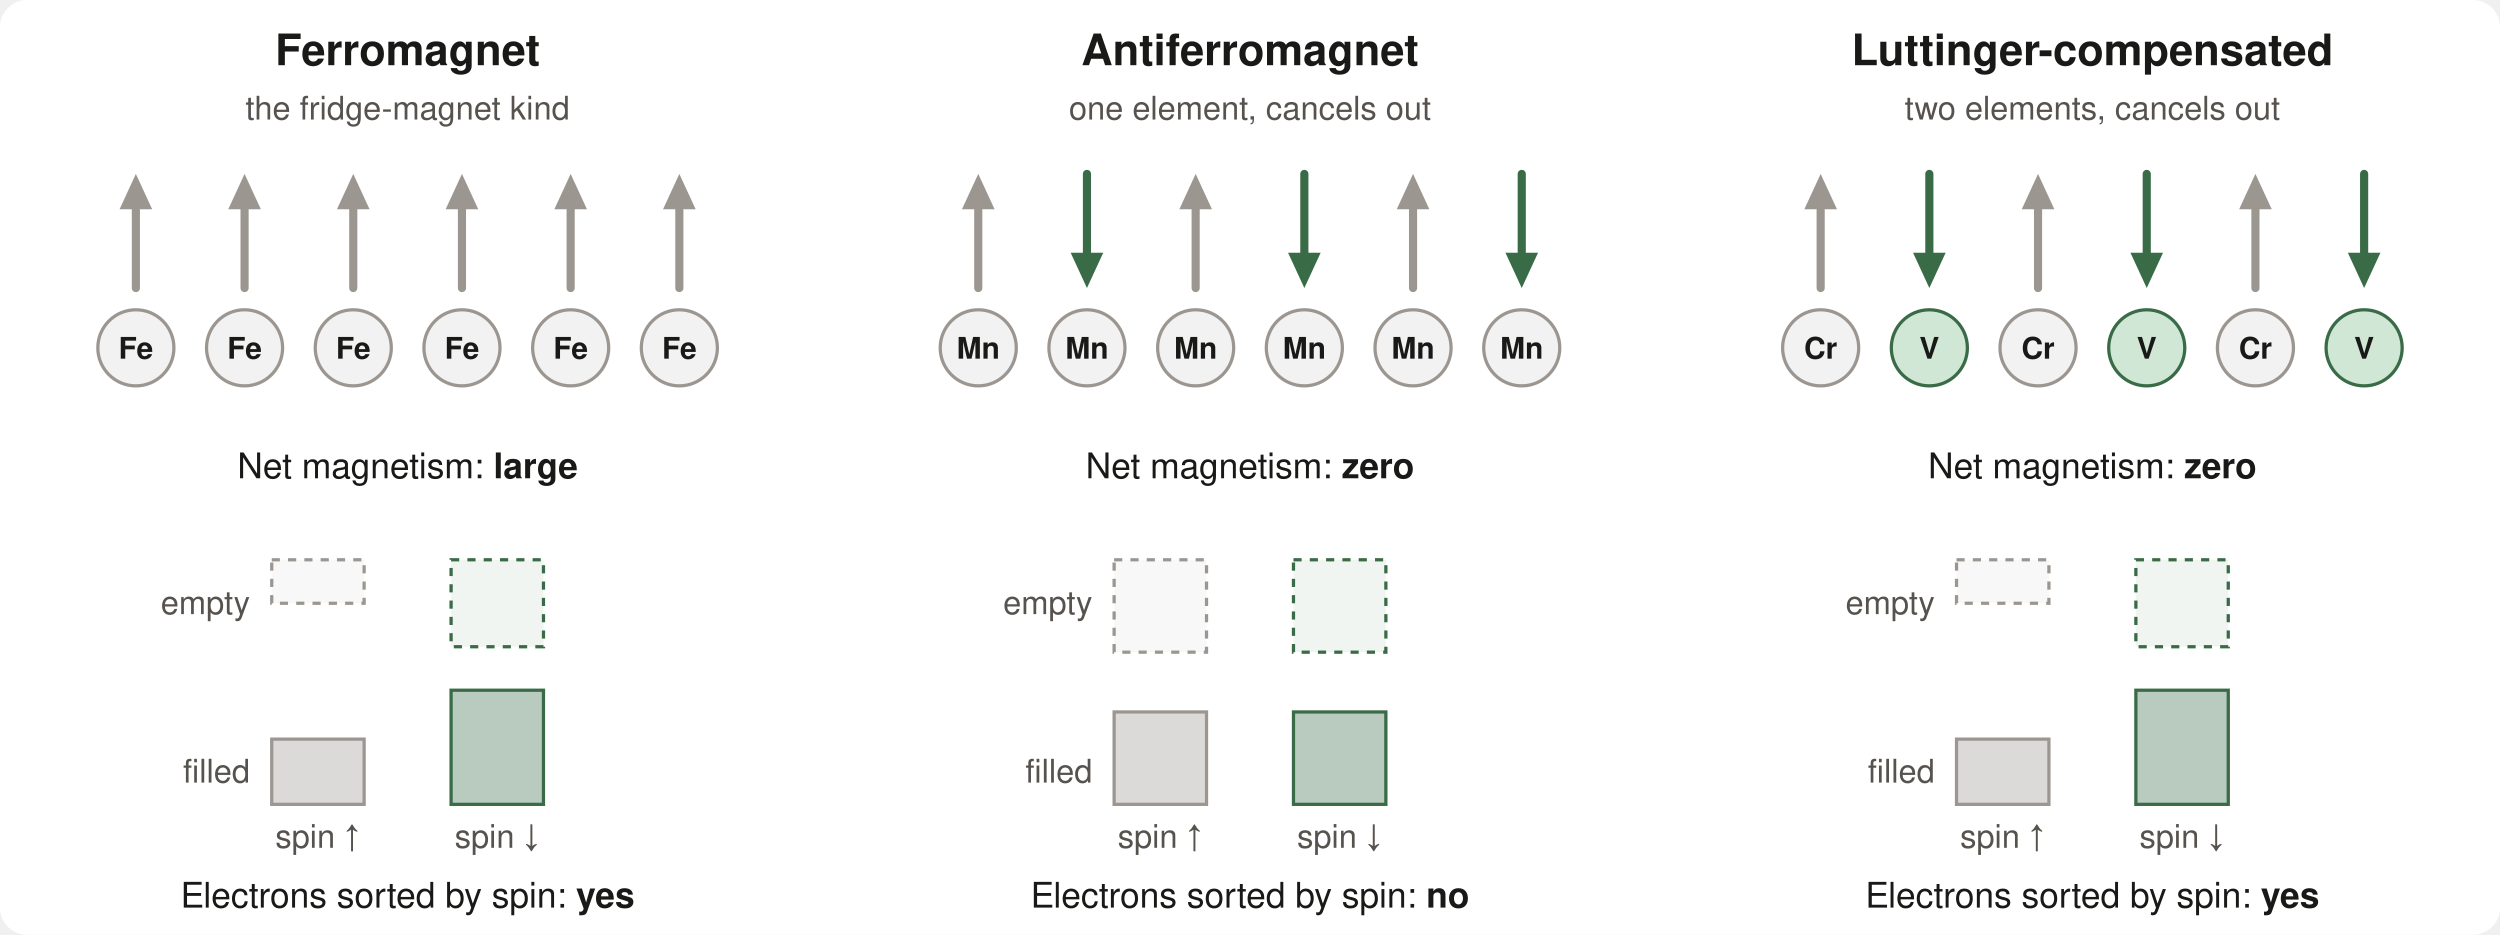
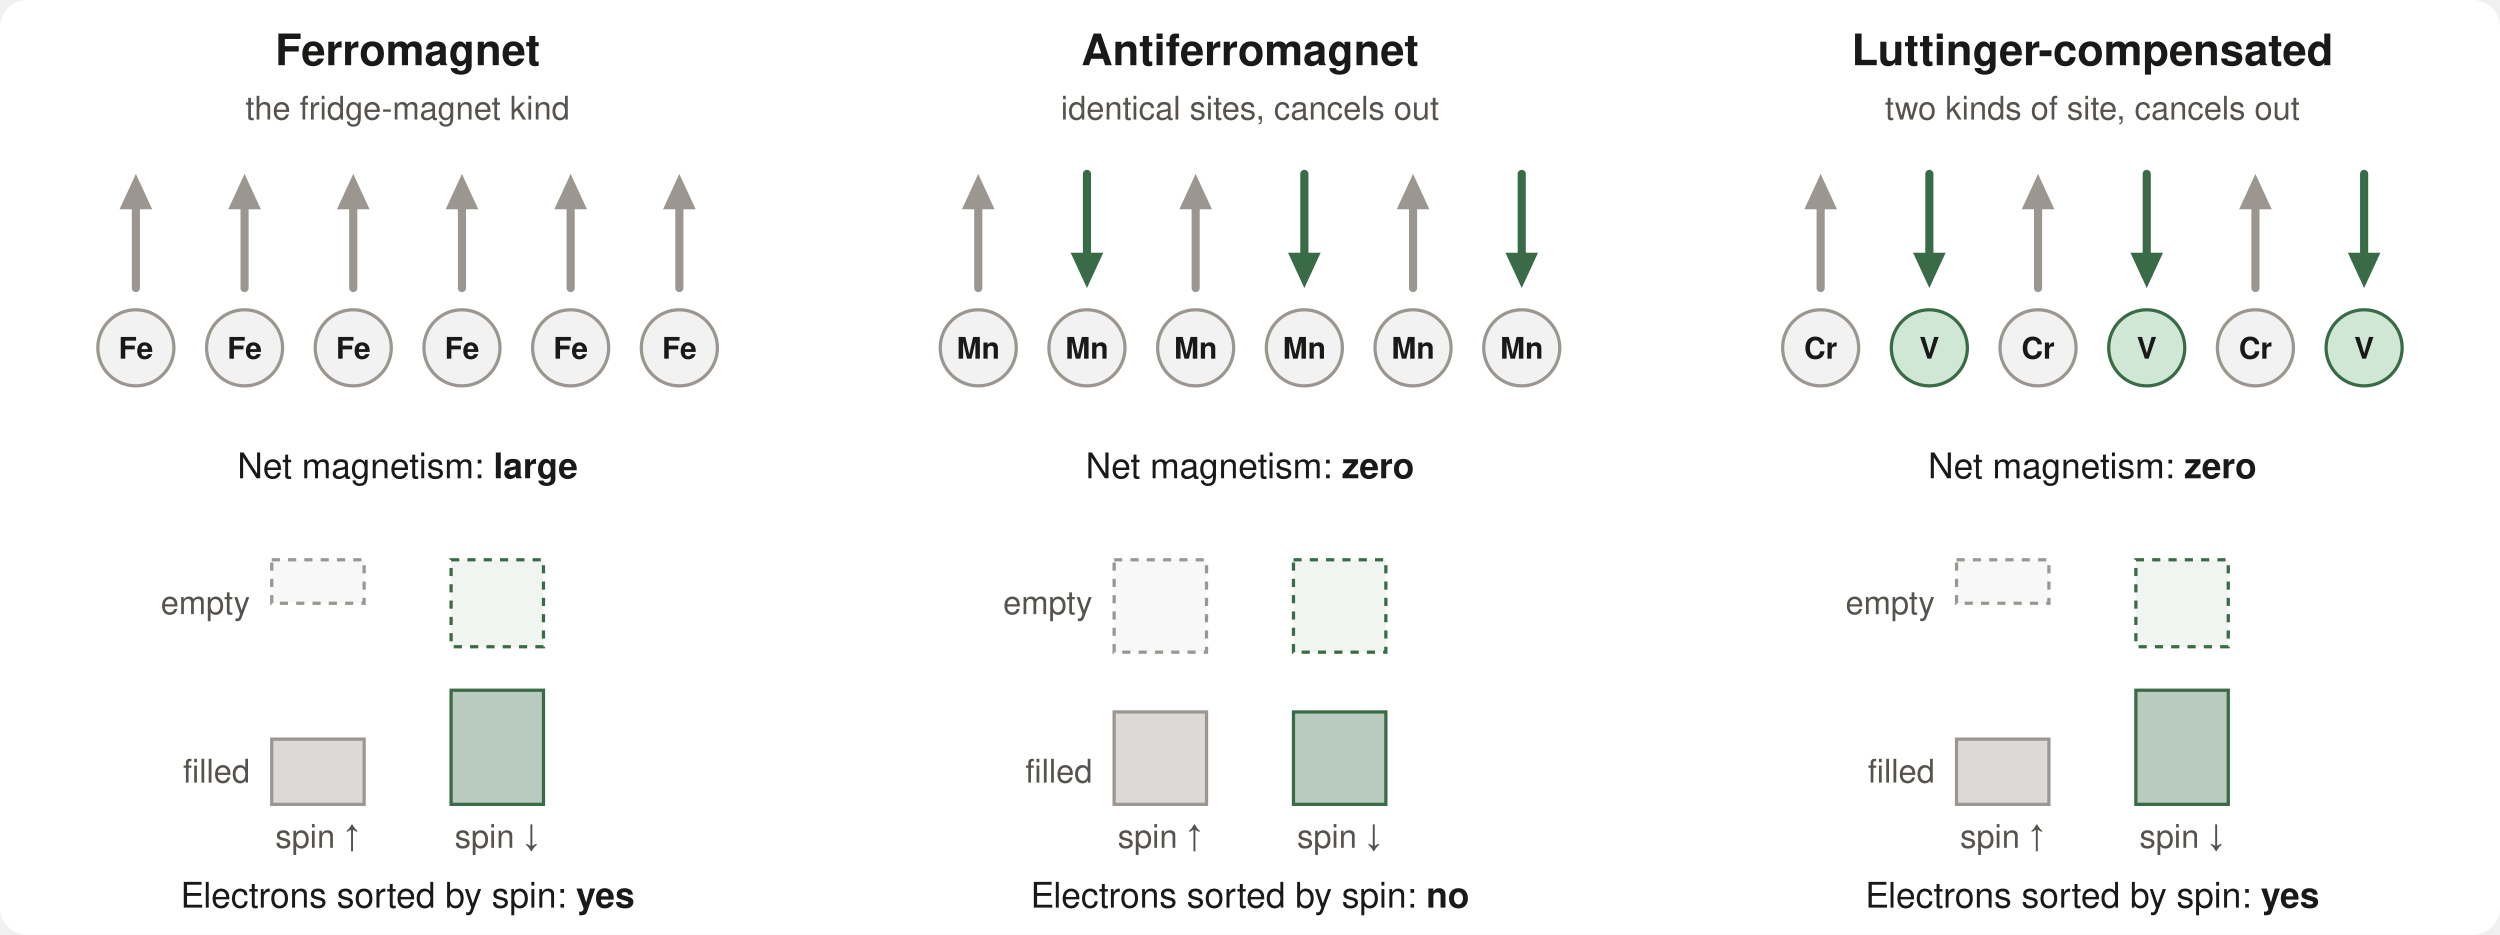
<svg xmlns="http://www.w3.org/2000/svg" viewBox="0 0 920 344" width="920" height="344">
  <style>
.f-text{font:13px/1.2 'Söhne',-apple-system,'Segoe UI',Helvetica,Arial,sans-serif;fill:#191917}
.f-title{font:700 16px 'Söhne',-apple-system,'Segoe UI',Helvetica,Arial,sans-serif;fill:#191917}
.f-sub,.f-small{font:12px 'Söhne',-apple-system,'Segoe UI',Helvetica,Arial,sans-serif;fill:#56524e}
.f-strong{font-weight:700}.f-strong-t{font:700 13px 'Söhne',-apple-system,'Segoe UI',Helvetica,Arial,sans-serif;fill:#191917}
.f-atom{font:600 11px 'Söhne',-apple-system,'Segoe UI',Helvetica,Arial,sans-serif;fill:#191917}
.s-up{stroke:#9c9691}.s-up-fill{fill:#9c9691}.s-dn{stroke:#386b46}.s-dn-fill{fill:#386b46}
.f-stroke3{stroke-width:3;stroke-linecap:round}.f-stroke2{stroke-width:1.5}
.atom-n{fill:#f3f2f2;stroke:#9c9691;stroke-width:1.2}.atom-up{fill:#f3f2f2;stroke:#9c9691;stroke-width:1.2}.atom-dn{fill:#d0e7d6;stroke:#386b46;stroke-width:1.2}
.vb-up{fill:#9c9691;fill-opacity:.35;stroke:#9c9691;stroke-width:1.2}.cb-up{fill:#9c9691;fill-opacity:.07;stroke:#9c9691;stroke-width:1.2;stroke-dasharray:3 3}
.vb-dn{fill:#386b46;fill-opacity:.35;stroke:#386b46;stroke-width:1.2}.cb-dn{fill:#386b46;fill-opacity:.07;stroke:#386b46;stroke-width:1.2;stroke-dasharray:3 3}
.f-axis{stroke:#9c9691;stroke-width:1}.f-guide{stroke:#9c9691;stroke-width:1;stroke-dasharray:4 4}
.f-ink{stroke:#191917}.f-ink-fill{fill:#191917}
.bar-a{fill:#386b46}.bar-b{fill:#d0e7d6;stroke:#488959;stroke-width:1}.bar-m{fill:#9c9691;fill-opacity:.7}
</style>
  <rect x="0" y="0" width="100%" height="100%" rx="10" fill="#ffffff" />
  <g transform="translate(0,0)">
    <text x="150.0" y="24.0" class="f-title" text-anchor="middle">Ferromagnet</text>
    <text x="150.0" y="44.0" class="f-sub" text-anchor="middle">the fridge-magnet kind</text>
    <line x1="50" y1="106" x2="50" y2="74" class="s-up f-stroke3" />
    <polygon points="44,77 56,77 50,64" class="s-up-fill" />
    <circle cx="50" cy="128" r="14" class="atom-n" />
    <text x="50.0" y="132.0" class="f-atom" text-anchor="middle">Fe</text>
    <line x1="90" y1="106" x2="90" y2="74" class="s-up f-stroke3" />
    <polygon points="84,77 96,77 90,64" class="s-up-fill" />
    <circle cx="90" cy="128" r="14" class="atom-n" />
    <text x="90.0" y="132.0" class="f-atom" text-anchor="middle">Fe</text>
    <line x1="130" y1="106" x2="130" y2="74" class="s-up f-stroke3" />
    <polygon points="124,77 136,77 130,64" class="s-up-fill" />
    <circle cx="130" cy="128" r="14" class="atom-n" />
    <text x="130.0" y="132.0" class="f-atom" text-anchor="middle">Fe</text>
    <line x1="170" y1="106" x2="170" y2="74" class="s-up f-stroke3" />
    <polygon points="164,77 176,77 170,64" class="s-up-fill" />
    <circle cx="170" cy="128" r="14" class="atom-n" />
    <text x="170.0" y="132.0" class="f-atom" text-anchor="middle">Fe</text>
    <line x1="210" y1="106" x2="210" y2="74" class="s-up f-stroke3" />
    <polygon points="204,77 216,77 210,64" class="s-up-fill" />
    <circle cx="210" cy="128" r="14" class="atom-n" />
    <text x="210.0" y="132.0" class="f-atom" text-anchor="middle">Fe</text>
    <line x1="250" y1="106" x2="250" y2="74" class="s-up f-stroke3" />
    <polygon points="244,77 256,77 250,64" class="s-up-fill" />
    <circle cx="250" cy="128" r="14" class="atom-n" />
    <text x="250.0" y="132.0" class="f-atom" text-anchor="middle">Fe</text>
    <text x="150.0" y="176.0" class="f-text" text-anchor="middle">Net magnetism: <tspan class="f-strong">large</tspan>
    </text>
    <rect x="100" y="272" width="34" height="24" class="vb-up" />
    <rect x="100" y="206" width="34" height="16" class="cb-up" />
    <text x="117.0" y="312.0" class="f-small" text-anchor="middle">spin ↑</text>
    <rect x="166" y="254" width="34" height="42" class="vb-dn" />
    <rect x="166" y="206" width="34" height="32" class="cb-dn" />
    <text x="183.0" y="312.0" class="f-small" text-anchor="middle">spin ↓</text>
    <text x="92.0" y="226.0" class="f-small" text-anchor="end">empty</text>
    <text x="92.0" y="288.0" class="f-small" text-anchor="end">filled</text>
    <text x="150.0" y="334.0" class="f-text" text-anchor="middle">Electrons sorted by spin: <tspan class="f-strong">yes</tspan>
    </text>
  </g>
  <g transform="translate(310,0)">
    <text x="150.0" y="24.0" class="f-title" text-anchor="middle">Antiferromagnet</text>
-     <text x="150.0" y="44.0" class="f-sub" text-anchor="middle">one element, cancels out</text>
+     <text x="150.0" y="44.0" class="f-sub" text-anchor="middle">identical sites, cancels out</text>
    <line x1="50" y1="106" x2="50" y2="74" class="s-up f-stroke3" />
    <polygon points="44,77 56,77 50,64" class="s-up-fill" />
    <circle cx="50" cy="128" r="14" class="atom-n" />
    <text x="50.0" y="132.0" class="f-atom" text-anchor="middle">Mn</text>
    <line x1="90" y1="64" x2="90" y2="96" class="s-dn f-stroke3" />
    <polygon points="84,93 96,93 90,106" class="s-dn-fill" />
    <circle cx="90" cy="128" r="14" class="atom-n" />
    <text x="90.0" y="132.0" class="f-atom" text-anchor="middle">Mn</text>
    <line x1="130" y1="106" x2="130" y2="74" class="s-up f-stroke3" />
    <polygon points="124,77 136,77 130,64" class="s-up-fill" />
    <circle cx="130" cy="128" r="14" class="atom-n" />
    <text x="130.0" y="132.0" class="f-atom" text-anchor="middle">Mn</text>
    <line x1="170" y1="64" x2="170" y2="96" class="s-dn f-stroke3" />
    <polygon points="164,93 176,93 170,106" class="s-dn-fill" />
    <circle cx="170" cy="128" r="14" class="atom-n" />
    <text x="170.0" y="132.0" class="f-atom" text-anchor="middle">Mn</text>
    <line x1="210" y1="106" x2="210" y2="74" class="s-up f-stroke3" />
    <polygon points="204,77 216,77 210,64" class="s-up-fill" />
    <circle cx="210" cy="128" r="14" class="atom-n" />
    <text x="210.0" y="132.0" class="f-atom" text-anchor="middle">Mn</text>
    <line x1="250" y1="64" x2="250" y2="96" class="s-dn f-stroke3" />
    <polygon points="244,93 256,93 250,106" class="s-dn-fill" />
    <circle cx="250" cy="128" r="14" class="atom-n" />
    <text x="250.0" y="132.0" class="f-atom" text-anchor="middle">Mn</text>
    <text x="150.0" y="176.0" class="f-text" text-anchor="middle">Net magnetism: <tspan class="f-strong">zero</tspan>
    </text>
    <rect x="100" y="262" width="34" height="34" class="vb-up" />
    <rect x="100" y="206" width="34" height="34" class="cb-up" />
    <text x="117.0" y="312.0" class="f-small" text-anchor="middle">spin ↑</text>
    <rect x="166" y="262" width="34" height="34" class="vb-dn" />
    <rect x="166" y="206" width="34" height="34" class="cb-dn" />
    <text x="183.0" y="312.0" class="f-small" text-anchor="middle">spin ↓</text>
    <text x="92.0" y="226.0" class="f-small" text-anchor="end">empty</text>
    <text x="92.0" y="288.0" class="f-small" text-anchor="end">filled</text>
    <text x="150.0" y="334.0" class="f-text" text-anchor="middle">Electrons sorted by spin: <tspan class="f-strong">no</tspan>
    </text>
  </g>
  <g transform="translate(620,0)">
    <text x="150.0" y="24.0" class="f-title" text-anchor="middle">Luttinger-compensated</text>
-     <text x="150.0" y="44.0" class="f-sub" text-anchor="middle">two elements, cancels out</text>
+     <text x="150.0" y="44.0" class="f-sub" text-anchor="middle">two kinds of site, cancels out</text>
    <line x1="50" y1="106" x2="50" y2="74" class="s-up f-stroke3" />
    <polygon points="44,77 56,77 50,64" class="s-up-fill" />
    <circle cx="50" cy="128" r="14" class="atom-up" />
    <text x="50.0" y="132.0" class="f-atom" text-anchor="middle">Cr</text>
    <line x1="90" y1="64" x2="90" y2="96" class="s-dn f-stroke3" />
    <polygon points="84,93 96,93 90,106" class="s-dn-fill" />
    <circle cx="90" cy="128" r="14" class="atom-dn" />
    <text x="90.0" y="132.0" class="f-atom" text-anchor="middle">V</text>
    <line x1="130" y1="106" x2="130" y2="74" class="s-up f-stroke3" />
    <polygon points="124,77 136,77 130,64" class="s-up-fill" />
    <circle cx="130" cy="128" r="14" class="atom-up" />
    <text x="130.0" y="132.0" class="f-atom" text-anchor="middle">Cr</text>
    <line x1="170" y1="64" x2="170" y2="96" class="s-dn f-stroke3" />
    <polygon points="164,93 176,93 170,106" class="s-dn-fill" />
    <circle cx="170" cy="128" r="14" class="atom-dn" />
    <text x="170.0" y="132.0" class="f-atom" text-anchor="middle">V</text>
    <line x1="210" y1="106" x2="210" y2="74" class="s-up f-stroke3" />
    <polygon points="204,77 216,77 210,64" class="s-up-fill" />
    <circle cx="210" cy="128" r="14" class="atom-up" />
    <text x="210.0" y="132.0" class="f-atom" text-anchor="middle">Cr</text>
    <line x1="250" y1="64" x2="250" y2="96" class="s-dn f-stroke3" />
    <polygon points="244,93 256,93 250,106" class="s-dn-fill" />
    <circle cx="250" cy="128" r="14" class="atom-dn" />
    <text x="250.0" y="132.0" class="f-atom" text-anchor="middle">V</text>
    <text x="150.0" y="176.0" class="f-text" text-anchor="middle">Net magnetism: <tspan class="f-strong">zero</tspan>
    </text>
    <rect x="100" y="272" width="34" height="24" class="vb-up" />
    <rect x="100" y="206" width="34" height="16" class="cb-up" />
    <text x="117.0" y="312.0" class="f-small" text-anchor="middle">spin ↑</text>
    <rect x="166" y="254" width="34" height="42" class="vb-dn" />
    <rect x="166" y="206" width="34" height="32" class="cb-dn" />
    <text x="183.0" y="312.0" class="f-small" text-anchor="middle">spin ↓</text>
    <text x="92.0" y="226.0" class="f-small" text-anchor="end">empty</text>
    <text x="92.0" y="288.0" class="f-small" text-anchor="end">filled</text>
    <text x="150.0" y="334.0" class="f-text" text-anchor="middle">Electrons sorted by spin: <tspan class="f-strong">yes</tspan>
    </text>
  </g>
</svg>
